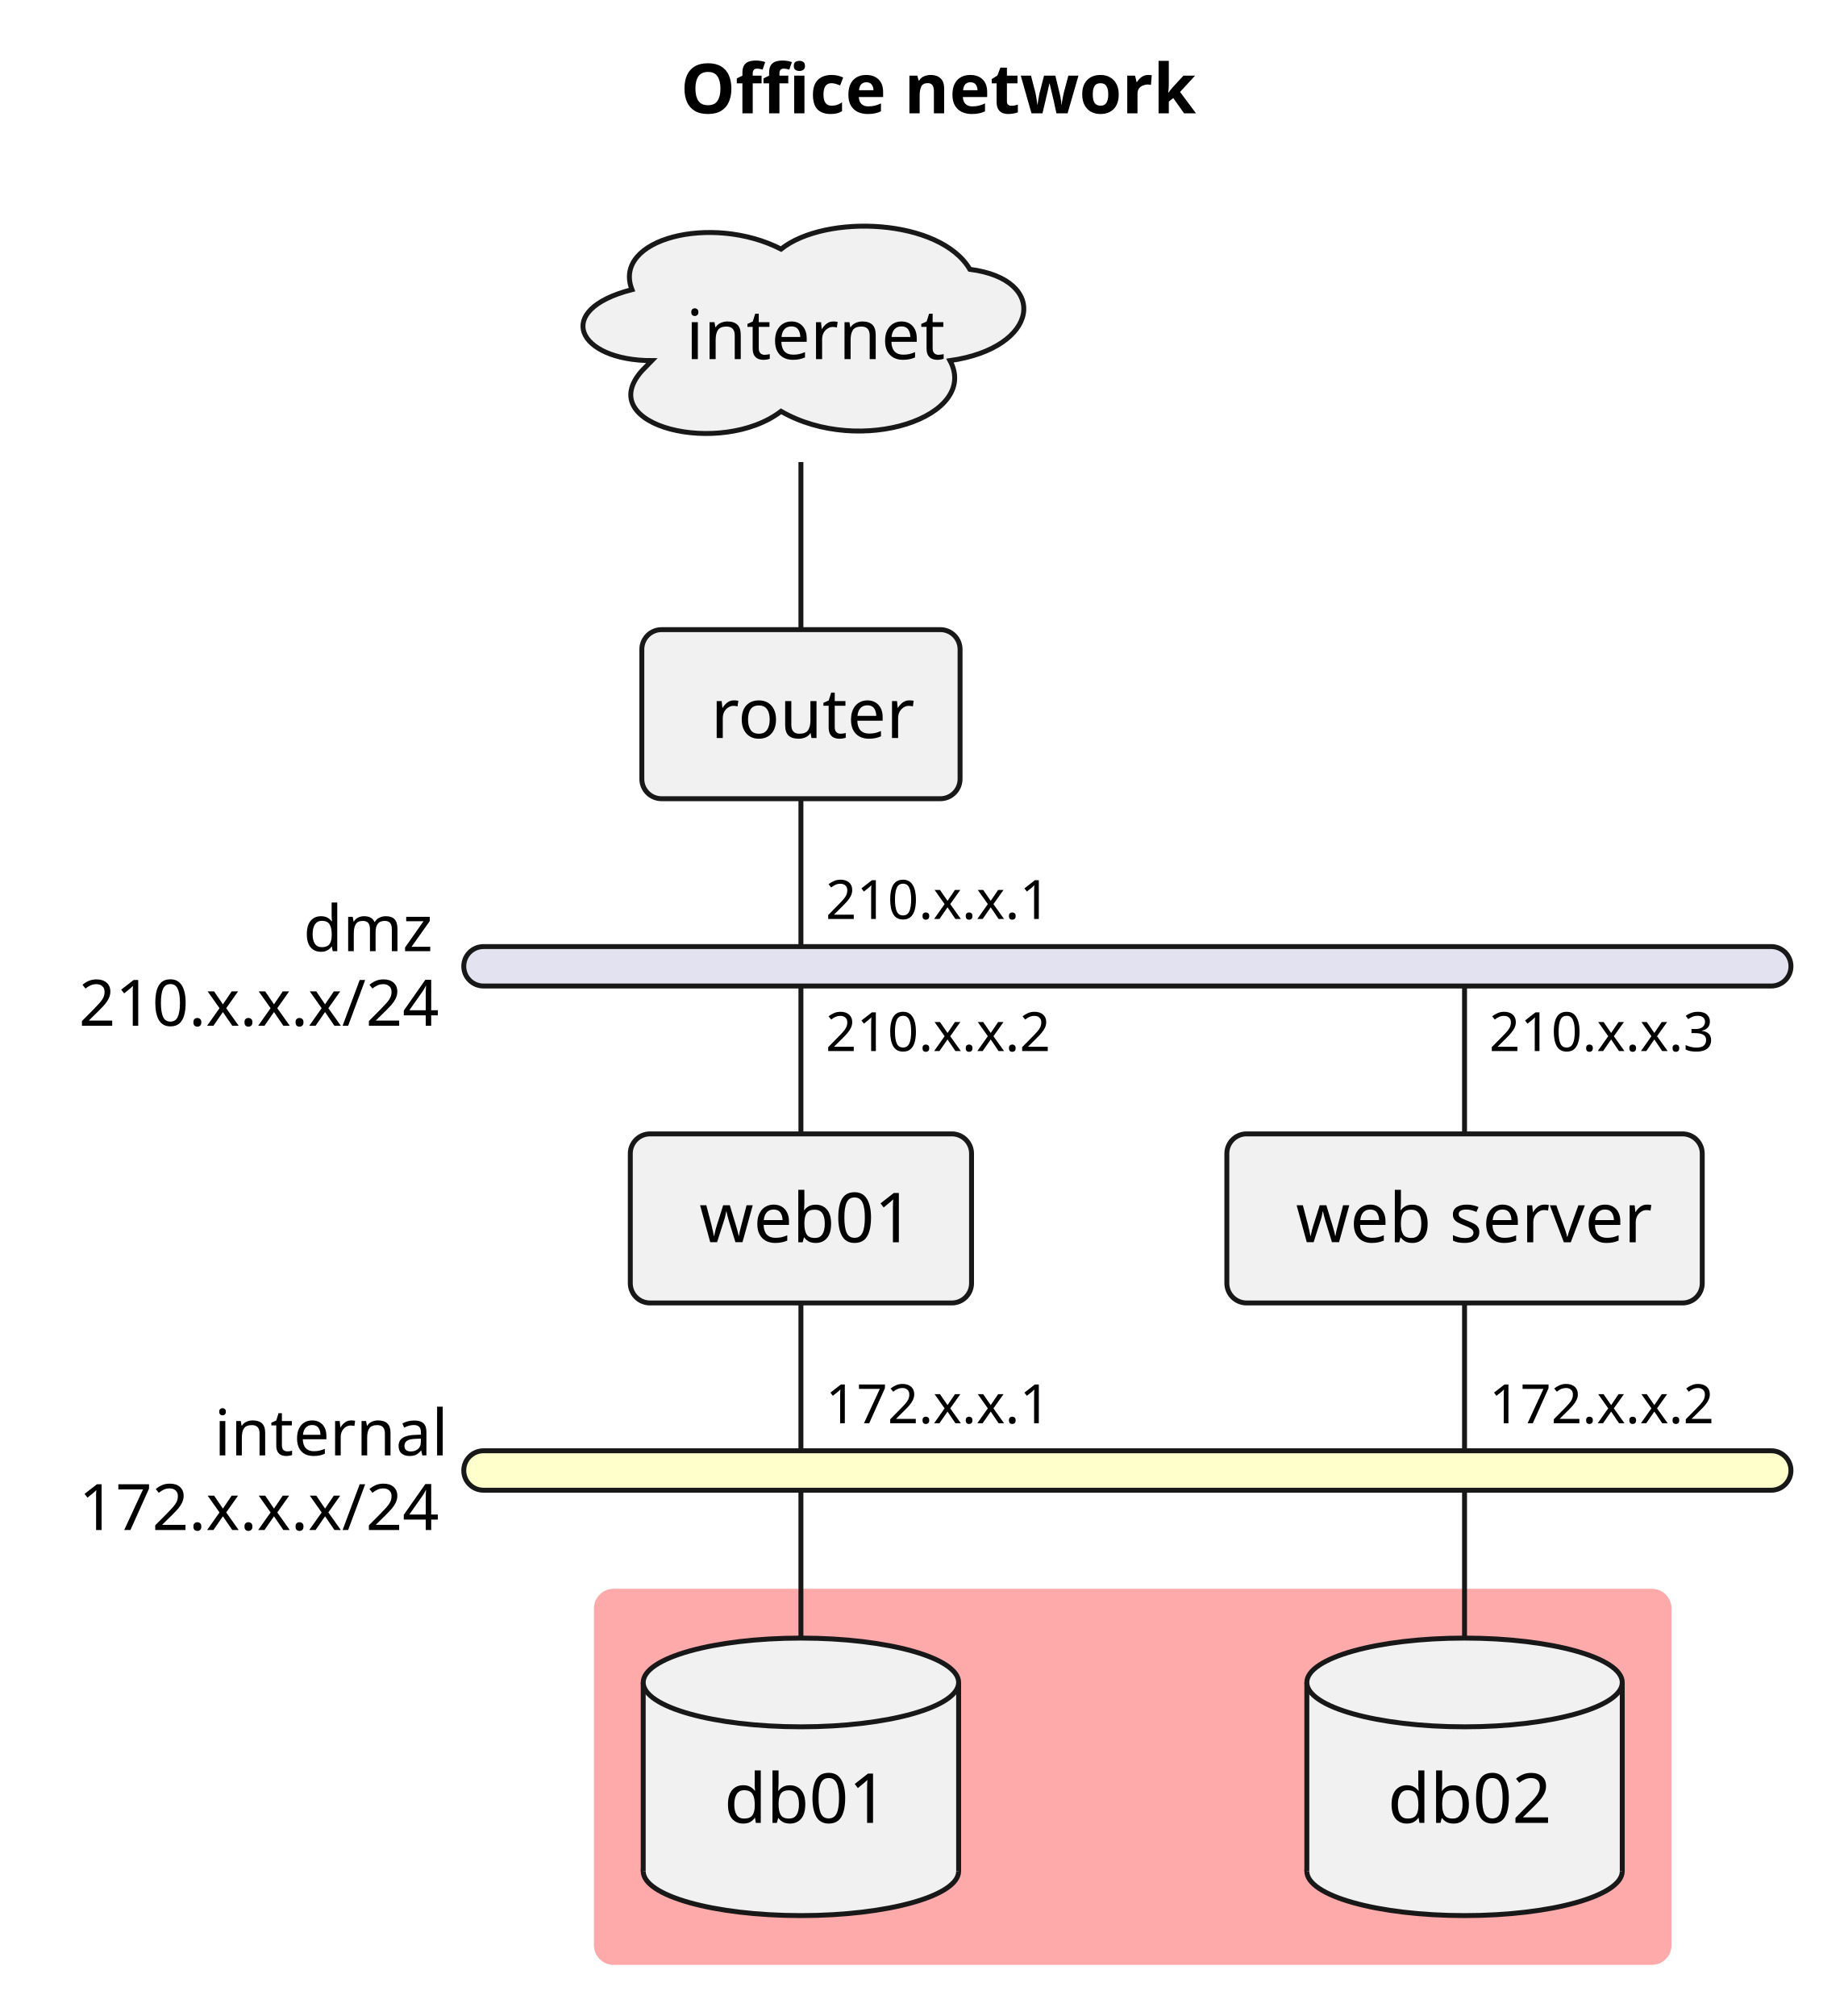
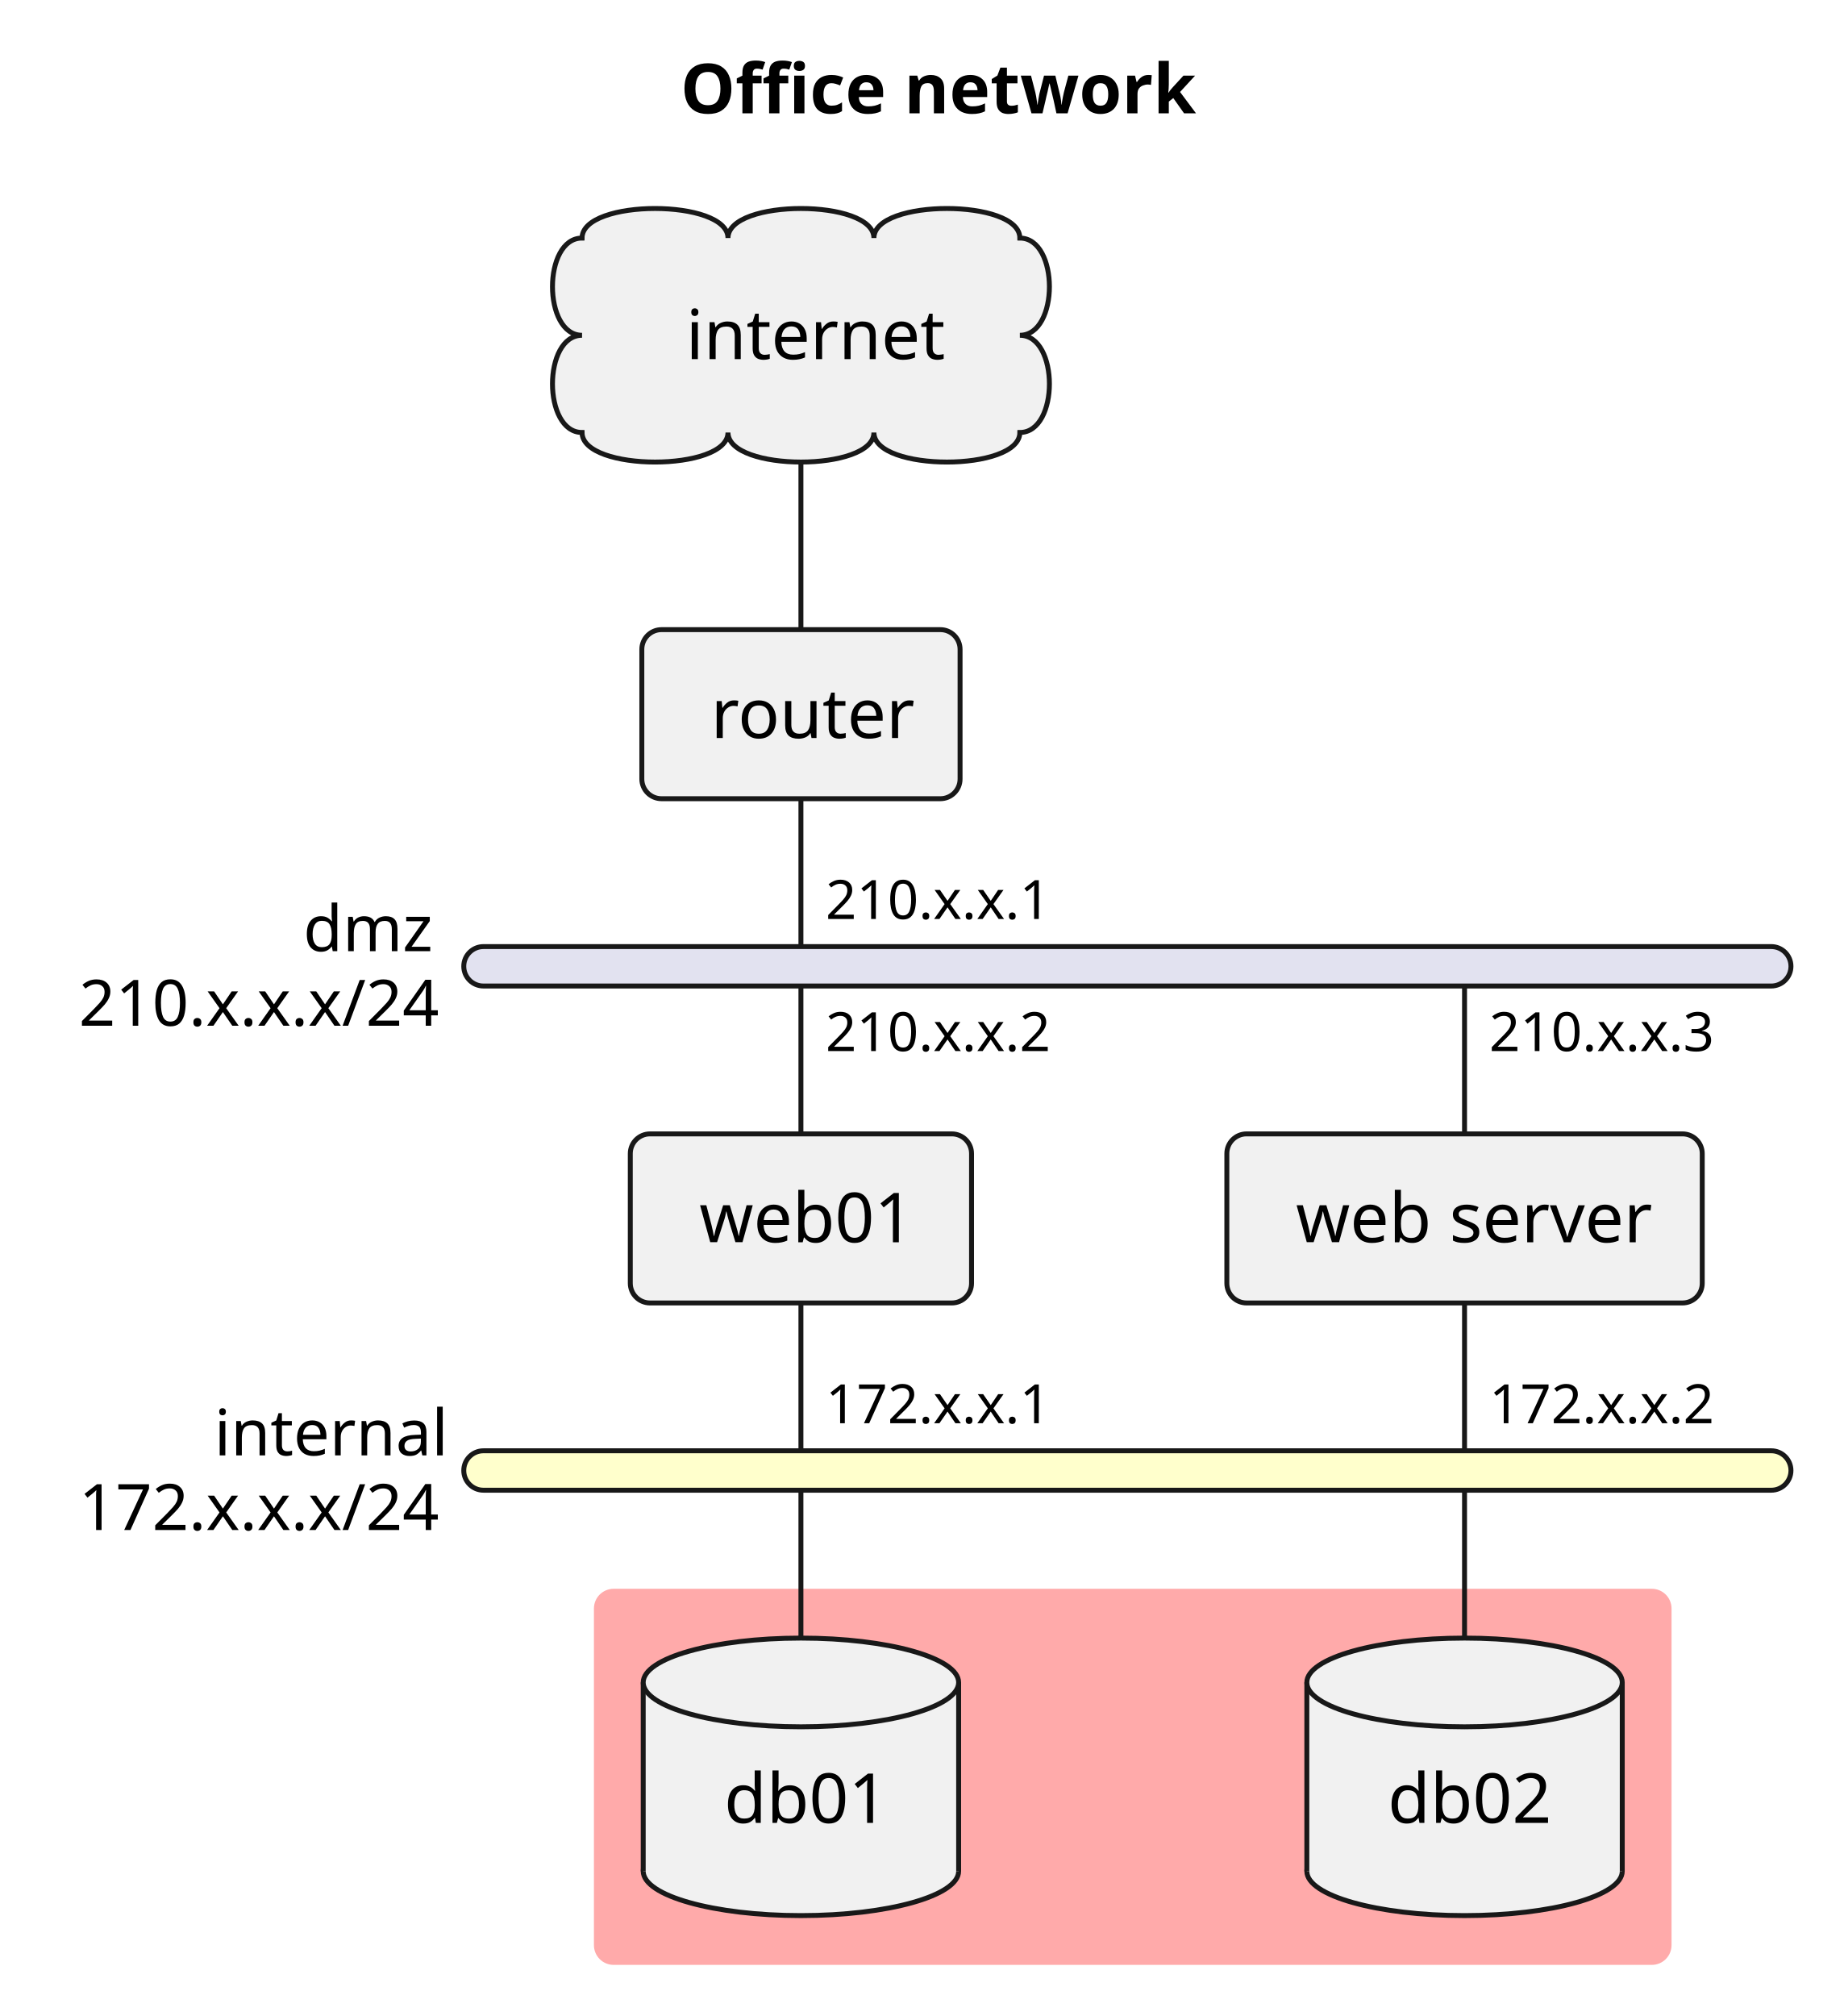
<svg xmlns="http://www.w3.org/2000/svg" width="374" height="409" viewBox="0 0 374 409">
  <g transform="translate(10,10)">
    <g>
      <rect x="110.51" y="312.33" width="218.65" height="76.3" rx="4" ry="4" fill="#FFAAAA" />
    </g>
    <g>
      <line x1="152.51" y1="152.04" x2="152.51" y2="182.04" fill="none" stroke="#181818" stroke-width="1" />
      <line x1="152.51" y1="190.04" x2="152.51" y2="220.04" fill="none" stroke="#181818" stroke-width="1" />
      <line x1="287.16" y1="190.04" x2="287.16" y2="220.04" fill="none" stroke="#181818" stroke-width="1" />
      <line x1="152.51" y1="254.33" x2="152.51" y2="284.33" fill="none" stroke="#181818" stroke-width="1" />
      <line x1="287.16" y1="254.33" x2="287.16" y2="284.33" fill="none" stroke="#181818" stroke-width="1" />
      <line x1="152.51" y1="292.33" x2="152.51" y2="322.33" fill="none" stroke="#181818" stroke-width="1" />
      <line x1="287.16" y1="292.33" x2="287.16" y2="322.33" fill="none" stroke="#181818" stroke-width="1" />
      <line x1="152.51" y1="83.74" x2="152.51" y2="117.74" fill="none" stroke="#181818" stroke-width="1" />
    </g>
    <g>
      <rect x="84.1" y="182.04" width="269.29" height="8" rx="4" ry="4" fill="#E2E2F0" stroke="#181818" stroke-width="1" />
      <rect x="84.1" y="284.33" width="269.29" height="8" rx="4" ry="4" fill="#FFFFCC" stroke="#181818" stroke-width="1" />
-       <path d="M122.26,63.16 C107.14,63.16 102.1,52.87 118.23,48.76 C114.2,38.47 134.36,33.32 148.48,40.53 C157.55,33.32 180.74,34.35 186.79,44.64 C202.93,46.7 200.91,60.59 182.76,63.16 C188.81,74.48 164.61,82.71 148.48,73.45 C136.38,82.71 110.16,76.54 120.25,65.22Z" fill="#F1F1F1" stroke="#181818" stroke-width="1" />
+       <path d="M108.1,38.3 C108.1,30.3 137.71,30.3 137.71,38.3 C137.71,30.3 167.32,30.3 167.32,38.3 C167.32,30.3 196.93,30.3 196.93,38.3 C204.93,38.3 204.93,58.02 196.93,58.02 C204.93,58.02 204.93,77.74 196.93,77.74 C196.93,85.74 167.32,85.74 167.32,77.74 C167.32,85.74 137.71,85.74 137.71,77.74 C137.71,85.74 108.1,85.74 108.1,77.74 C100.1,77.74 100.1,58.02 108.1,58.02 C100.1,58.02 100.1,38.3 108.1,38.3Z" fill="#F1F1F1" stroke="#181818" stroke-width="1" />
      <rect x="120.23" y="117.74" width="64.57" height="34.3" rx="4" ry="4" fill="#F1F1F1" stroke="#181818" stroke-width="1" />
      <rect x="117.89" y="220.04" width="69.24" height="34.3" rx="4" ry="4" fill="#F1F1F1" stroke="#181818" stroke-width="1" />
      <rect x="238.93" y="220.04" width="96.46" height="34.3" rx="4" ry="4" fill="#F1F1F1" stroke="#181818" stroke-width="1" />
      <ellipse cx="152.51" cy="369.63" rx="32" ry="9" fill="#F1F1F1" stroke="#181818" stroke-width="1" />
      <rect x="120.51" y="331.33" width="64" height="38.3" fill="#F1F1F1" />
      <line x1="120.51" y1="331.33" x2="120.51" y2="369.63" fill="none" stroke="#181818" stroke-width="1" />
      <line x1="184.51" y1="331.33" x2="184.51" y2="369.63" fill="none" stroke="#181818" stroke-width="1" />
      <ellipse cx="152.51" cy="331.33" rx="32" ry="9" fill="#F1F1F1" stroke="#181818" stroke-width="1" />
      <ellipse cx="287.16" cy="369.63" rx="32" ry="9" fill="#F1F1F1" stroke="#181818" stroke-width="1" />
      <rect x="255.16" y="331.33" width="64" height="38.3" fill="#F1F1F1" />
      <line x1="255.16" y1="331.33" x2="255.16" y2="369.63" fill="none" stroke="#181818" stroke-width="1" />
      <line x1="319.16" y1="331.33" x2="319.16" y2="369.63" fill="none" stroke="#181818" stroke-width="1" />
      <ellipse cx="287.16" cy="331.33" rx="32" ry="9" fill="#F1F1F1" stroke="#181818" stroke-width="1" />
    </g>
    <g>
      <text font-family="sans-serif" xml:space="preserve">
        <tspan x="51.54" y="182.97" font-size="13" fill="#000000" textLength="24.56" lengthAdjust="spacing">dmz</tspan>
        <tspan x="6" y="198.1" font-size="13" fill="#000000" textLength="70.1" lengthAdjust="spacing">210.x.x.x/24</tspan>
      </text>
      <text font-family="sans-serif" xml:space="preserve">
        <tspan x="157.51" y="176.44" font-size="11" fill="#000000" textLength="44.64" lengthAdjust="spacing">210.x.x.1</tspan>
      </text>
      <text font-family="sans-serif" xml:space="preserve">
        <tspan x="157.51" y="203.24" font-size="11" fill="#000000" textLength="44.64" lengthAdjust="spacing">210.x.x.2</tspan>
      </text>
      <text font-family="sans-serif" xml:space="preserve">
        <tspan x="292.16" y="203.24" font-size="11" fill="#000000" textLength="44.64" lengthAdjust="spacing">210.x.x.3</tspan>
      </text>
      <text font-family="sans-serif" xml:space="preserve">
        <tspan x="33.47" y="285.26" font-size="13" fill="#000000" textLength="42.63" lengthAdjust="spacing">internal</tspan>
        <tspan x="6" y="300.4" font-size="13" fill="#000000" textLength="70.1" lengthAdjust="spacing">172.x.x.x/24</tspan>
      </text>
      <text font-family="sans-serif" xml:space="preserve">
        <tspan x="157.51" y="278.74" font-size="11" fill="#000000" textLength="44.64" lengthAdjust="spacing">172.x.x.1</tspan>
      </text>
      <text font-family="sans-serif" xml:space="preserve">
        <tspan x="292.16" y="278.74" font-size="11" fill="#000000" textLength="44.64" lengthAdjust="spacing">172.x.x.2</tspan>
      </text>
      <text font-family="sans-serif" xml:space="preserve">
        <tspan x="129.17" y="62.86" font-size="14" fill="#000000" textLength="46.69" lengthAdjust="spacing">internet</tspan>
      </text>
      <text font-family="sans-serif" xml:space="preserve">
        <tspan x="134.23" y="139.73" font-size="14" fill="#000000" textLength="36.57" lengthAdjust="spacing">router</tspan>
      </text>
      <text font-family="sans-serif" xml:space="preserve">
        <tspan x="131.89" y="242.03" font-size="14" fill="#000000" textLength="41.24" lengthAdjust="spacing">web01</tspan>
      </text>
      <text font-family="sans-serif" xml:space="preserve">
        <tspan x="252.93" y="242.03" font-size="14" fill="#000000" textLength="68.46" lengthAdjust="spacing">web server</tspan>
      </text>
      <text font-family="sans-serif" xml:space="preserve">
        <tspan x="136.94" y="359.82" font-size="14" fill="#000000" textLength="31.14" lengthAdjust="spacing">db01</tspan>
      </text>
      <text font-family="sans-serif" xml:space="preserve">
        <tspan x="271.59" y="359.82" font-size="14" fill="#000000" textLength="31.14" lengthAdjust="spacing">db02</tspan>
      </text>
      <text font-family="sans-serif" xml:space="preserve">
        <tspan x="128.07" y="12.99" font-size="14" fill="#000000" font-weight="bold" textLength="97.24" lengthAdjust="spacing">Office network</tspan>
      </text>
    </g>
  </g>
</svg>
